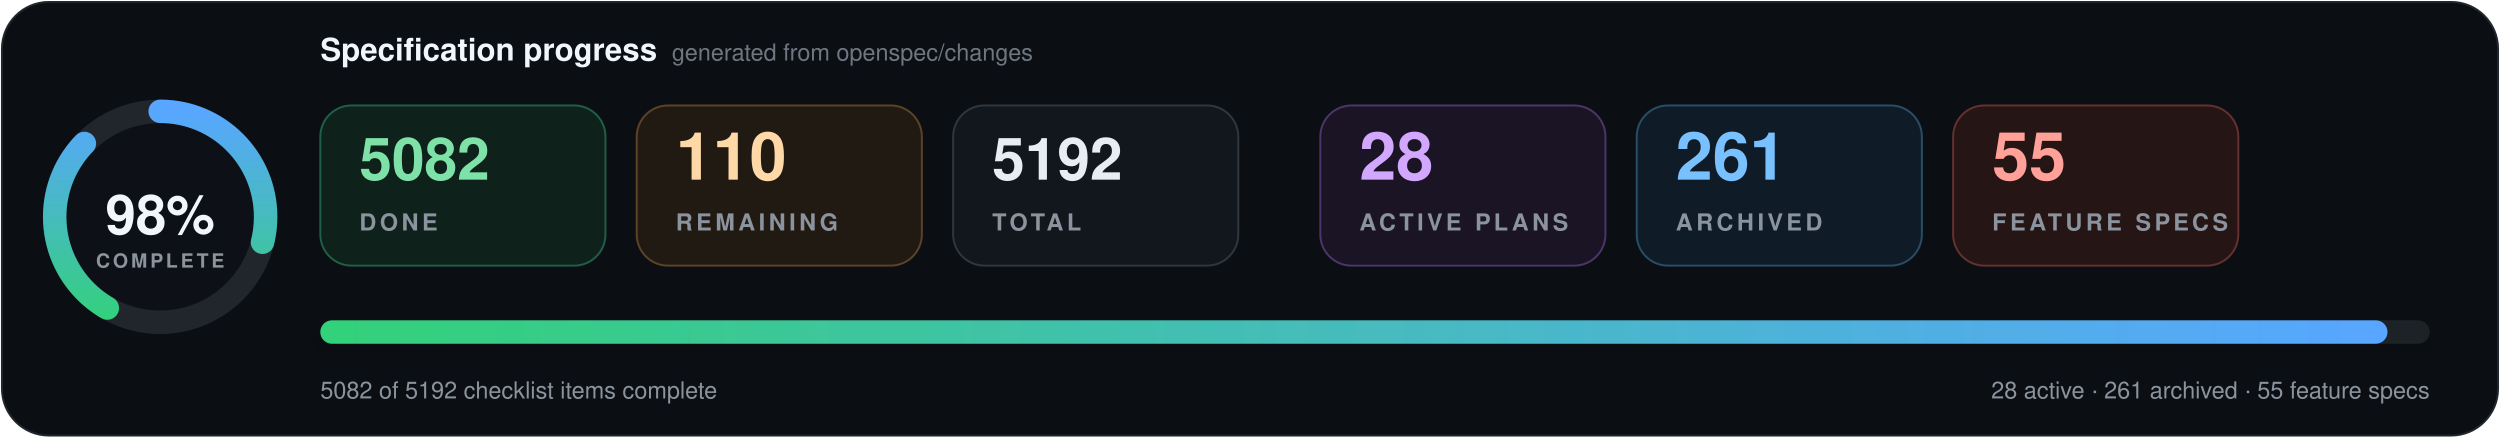
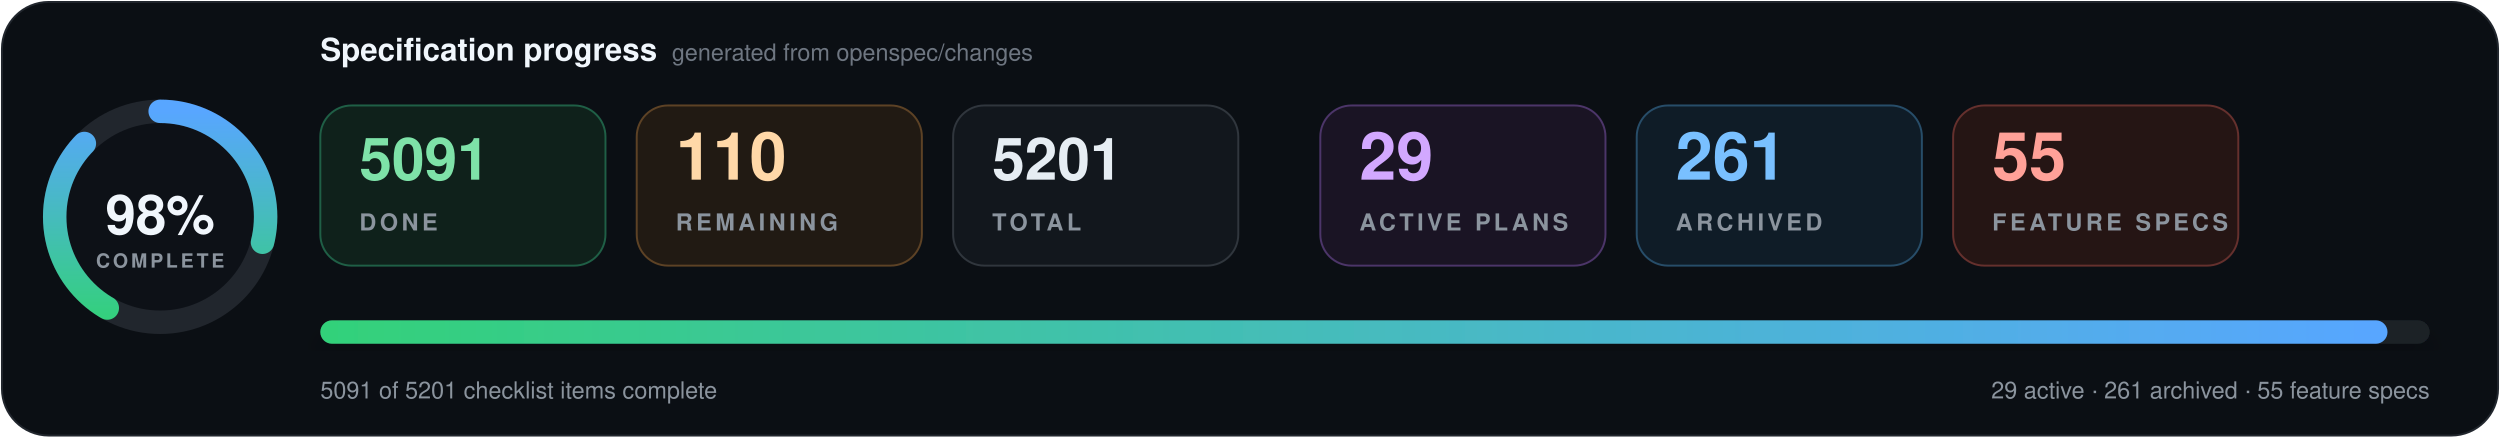
- <svg xmlns="http://www.w3.org/2000/svg" data-cache-version="1793970686" width="1280" height="224" viewBox="0 0 1280 224" role="img" aria-labelledby="title description" font-family="system-ui, -apple-system, BlinkMacSystemFont, 'Segoe UI', Helvetica, Arial, sans-serif" font-variant-numeric="tabular-nums">
+ <svg xmlns="http://www.w3.org/2000/svg" data-cache-version="1793988441" width="1280" height="224" viewBox="0 0 1280 224" role="img" aria-labelledby="title description" font-family="system-ui, -apple-system, BlinkMacSystemFont, 'Segoe UI', Helvetica, Arial, sans-serif" font-variant-numeric="tabular-nums">
  <defs>
    <linearGradient id="progress" x1="0" x2="1">
      <stop offset="0" stop-color="#33d17a" />
      <stop offset="1" stop-color="#58a6ff" />
    </linearGradient>
    <filter id="shadow" x="-10%" y="-20%" width="120%" height="150%">
      <feDropShadow dx="0" dy="7" stdDeviation="9" flood-color="#000" flood-opacity=".28" />
    </filter>
  </defs>
  <rect x="1" y="1" width="1278" height="222" rx="24" fill="#0b0f14" stroke="#21262d" />
  <g transform="translate(82 111)">
    <circle r="54" fill="#0d1117" stroke="#21262d" stroke-width="12" />
    <circle r="54" fill="none" stroke="url(#progress)" stroke-width="12" stroke-linecap="round" pathLength="100" stroke-dasharray="98 100" transform="rotate(-90)" />
    <text y="-1" text-anchor="middle" dominant-baseline="middle" fill="#f0f6fc" font-size="28" font-weight="800">98%</text>
    <text y="26" text-anchor="middle" fill="#8b949e" font-size="10" font-weight="700" letter-spacing="1.5">COMPLETE</text>
  </g>
  <text x="164" y="31" fill="#f0f6fc" font-size="16" font-weight="750">Specification progress</text>
  <text x="344" y="31" fill="#6e7681" font-size="12">generated from openspec/changes</text>
  <g transform="translate(164 54)">
    <rect width="146" height="82" rx="16" fill="#0f211b" stroke="#1f5f46" />
-     <text x="20" y="38" fill="#7ee2a8" font-size="30" font-weight="750">5082</text>
+     <text x="20" y="38" fill="#7ee2a8" font-size="30" font-weight="750">5091</text>
    <text x="20" y="64" fill="#8b949e" font-size="12" font-weight="700" letter-spacing="1.8">DONE</text>
  </g>
  <g transform="translate(326 54)">
    <rect width="146" height="82" rx="16" fill="#211a13" stroke="#5d4225" />
    <text x="20" y="38" fill="#ffd8a8" font-size="34" font-weight="750">110</text>
    <text x="20" y="64" fill="#8b949e" font-size="12" font-weight="700" letter-spacing="1.8">REMAINING</text>
  </g>
  <g transform="translate(488 54)">
    <rect width="146" height="82" rx="16" fill="#12171d" stroke="#30363d" />
-     <text x="20" y="38" fill="#e6edf3" font-size="30" font-weight="750">5192</text>
+     <text x="20" y="38" fill="#e6edf3" font-size="30" font-weight="750">5201</text>
    <text x="20" y="64" fill="#8b949e" font-size="12" font-weight="700" letter-spacing="1.8">TOTAL</text>
  </g>
  <g transform="translate(676 54)">
    <rect width="146" height="82" rx="16" fill="#1a1424" stroke="#4c3569" />
-     <text x="20" y="38" fill="#d2a8ff" font-size="34" font-weight="750">28</text>
+     <text x="20" y="38" fill="#d2a8ff" font-size="34" font-weight="750">29</text>
    <text x="20" y="64" fill="#8b949e" font-size="12" font-weight="700" letter-spacing="1.8">ACTIVE PLANS</text>
  </g>
  <g transform="translate(838 54)">
    <rect width="146" height="82" rx="16" fill="#0f1c27" stroke="#274d69" />
    <text x="20" y="38" fill="#79c0ff" font-size="34" font-weight="750">261</text>
    <text x="20" y="64" fill="#8b949e" font-size="12" font-weight="700" letter-spacing="1.8">ARCHIVED</text>
  </g>
  <g transform="translate(1000 54)">
    <rect width="146" height="82" rx="16" fill="#251514" stroke="#65302d" />
    <text x="20" y="38" fill="#ffa198" font-size="34" font-weight="750">55</text>
    <text x="20" y="64" fill="#8b949e" font-size="12" font-weight="700" letter-spacing="1.8">FEATURE SPECS</text>
  </g>
  <g filter="url(#shadow)">
    <rect x="164" y="164" width="1080" height="12" rx="6" fill="#1b2128" />
    <rect x="164" y="164" width="1058.4" height="12" rx="6" fill="url(#progress)" />
  </g>
-   <text x="164" y="204" fill="#8b949e" font-size="12">5082 of 5192 checklist items complete</text>
-   <text x="1244" y="204" text-anchor="end" fill="#8b949e" font-size="12">28 active · 261 archived · 55 feature specs</text>
+   <text x="164" y="204" fill="#8b949e" font-size="12">5091 of 5201 checklist items complete</text>
+   <text x="1244" y="204" text-anchor="end" fill="#8b949e" font-size="12">29 active · 261 archived · 55 feature specs</text>
</svg>
